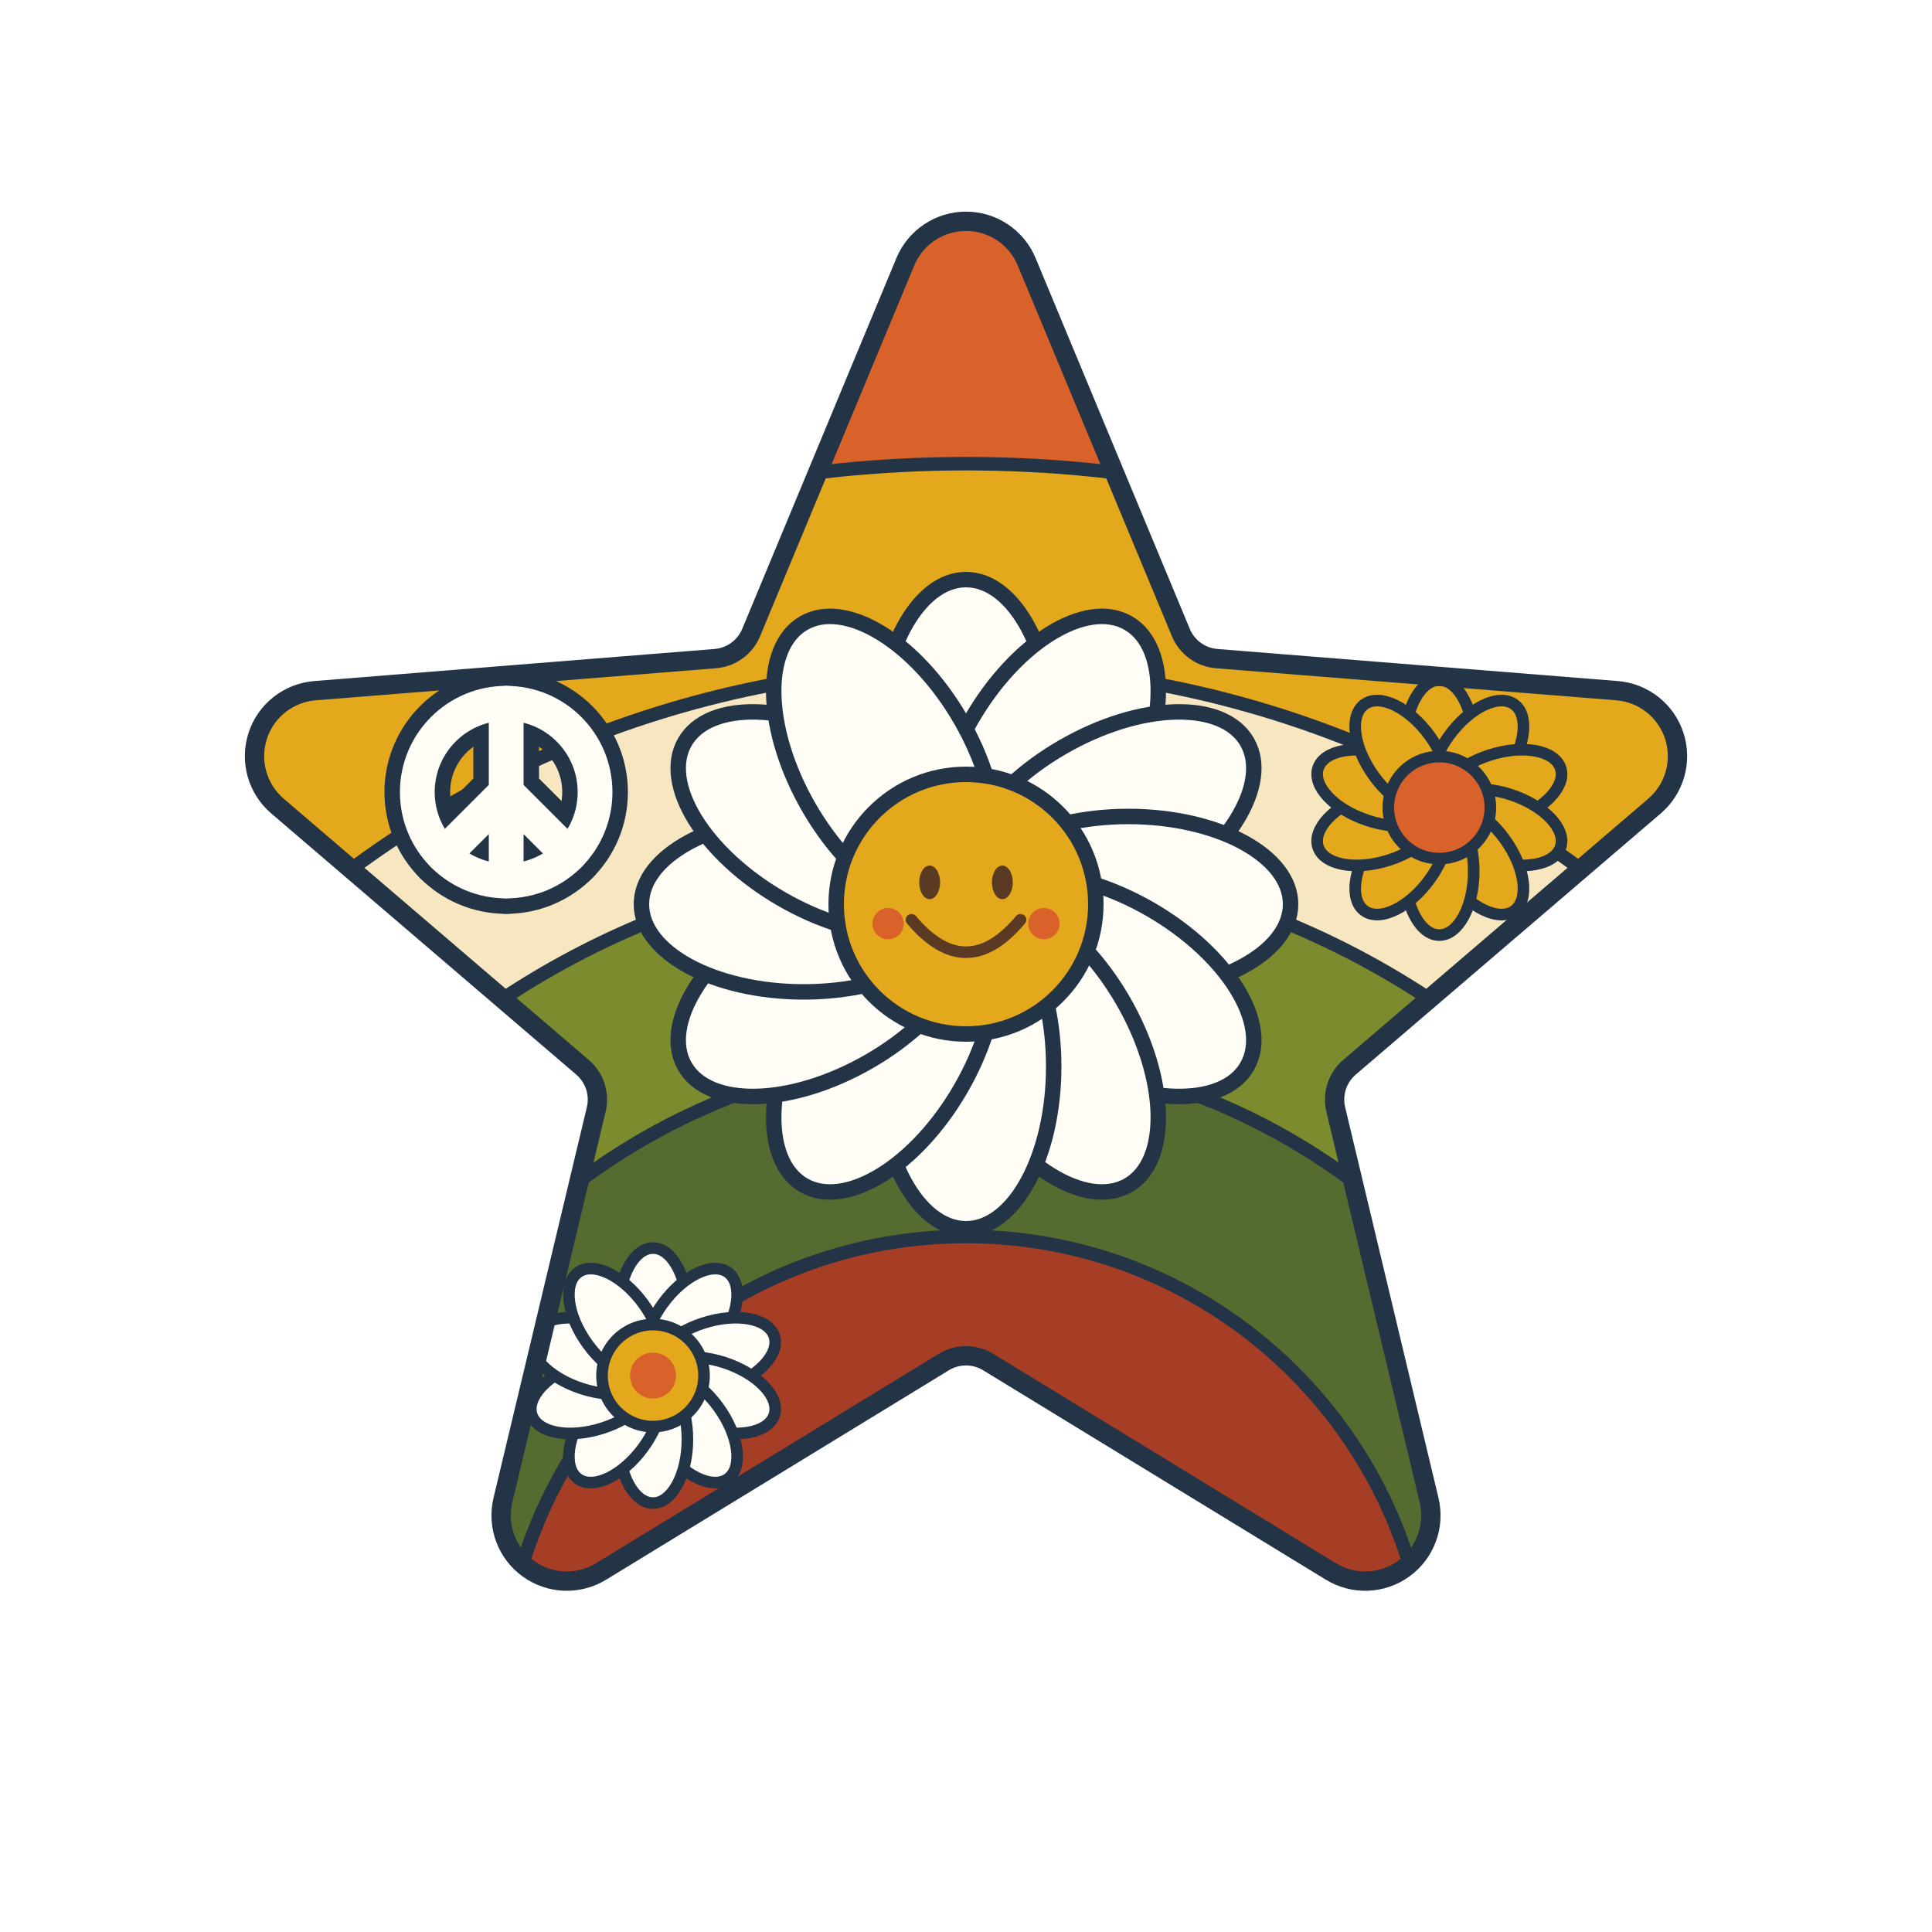
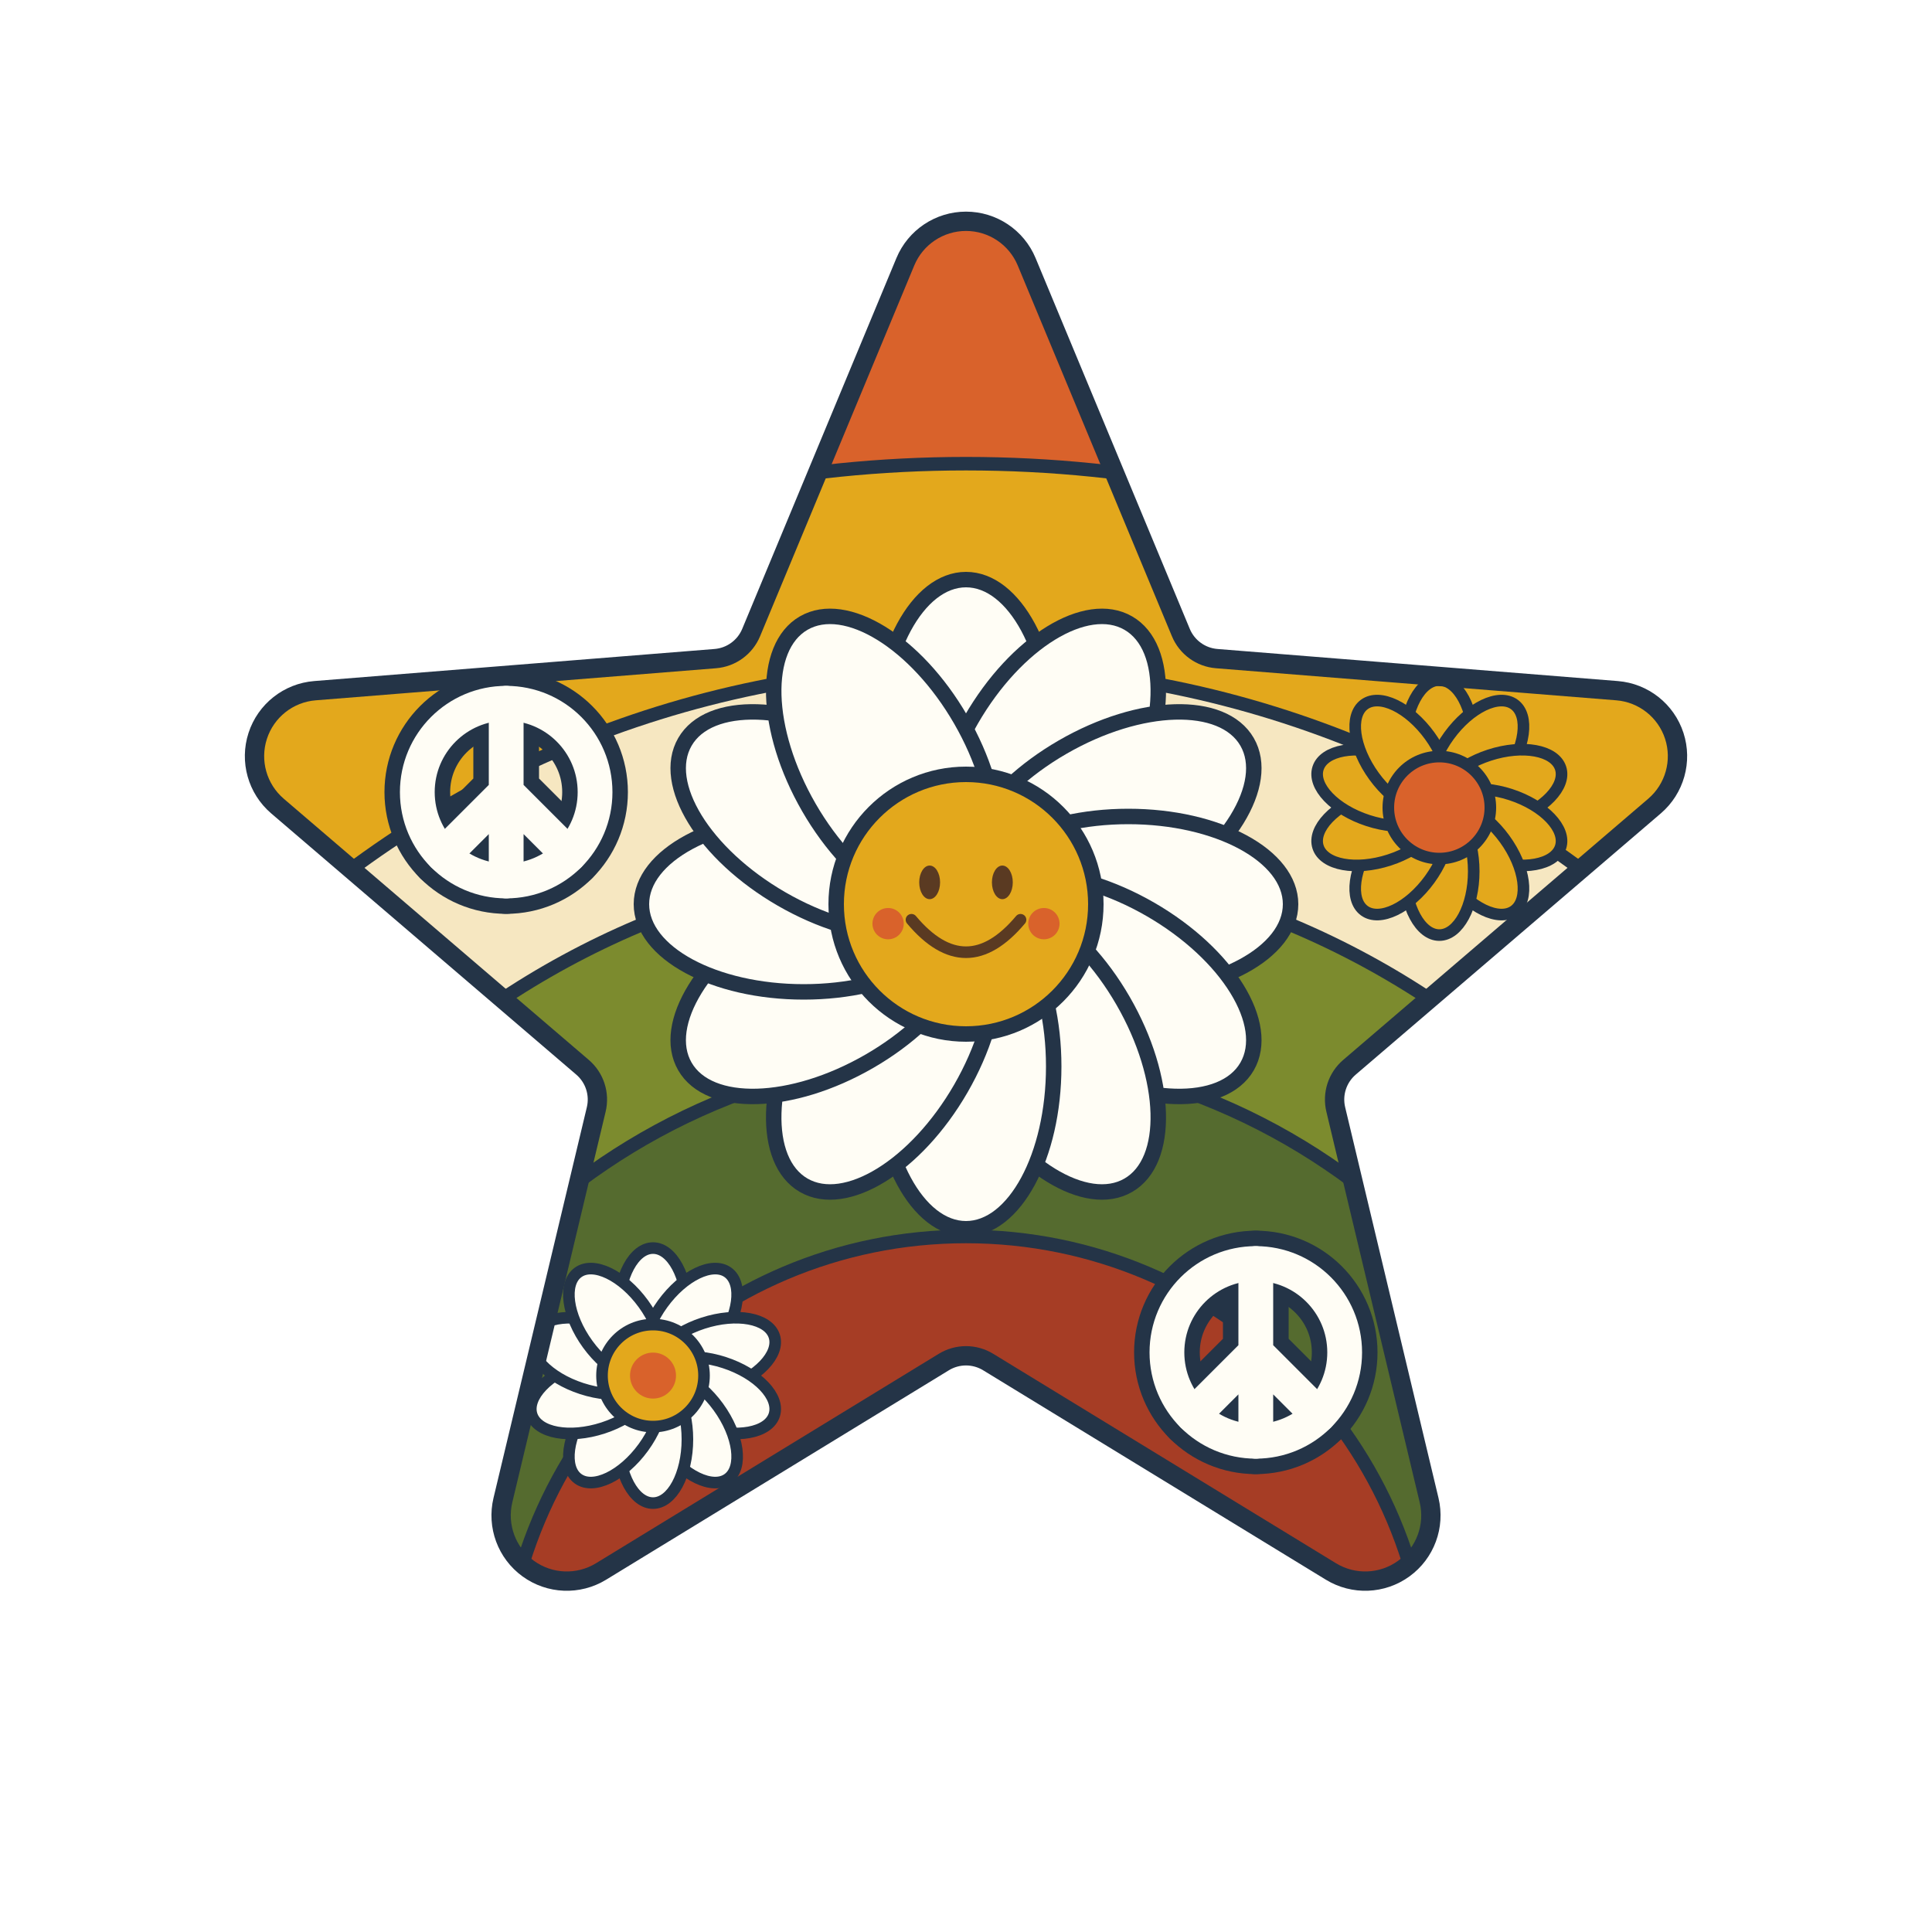
<svg xmlns="http://www.w3.org/2000/svg" viewBox="0 0 1000 1000" role="img" aria-labelledby="groovy-title">
  <defs>
    <clipPath id="groovy-clip">
      <path d="M468.6,135.5 A34,34 0 0 1 531.4,135.5 L611.2,327.4 A22,22 0 0 0 629.8,340.9 L837,357.5 A34,34 0 0 1 856.4,417.2 L698.5,552.4 A22,22 0 0 0 691.4,574.3 L739.7,776.5 A34,34 0 0 1 688.9,813.4 L511.5,705 A22,22 0 0 0 488.5,705 L311.1,813.4 A34,34 0 0 1 260.3,776.5 L308.6,574.3 A22,22 0 0 0 301.5,552.4 L143.6,417.2 A34,34 0 0 1 163,357.5 L370.2,340.9 A22,22 0 0 0 388.8,327.4 Z" />
    </clipPath>
  </defs>
  <g clip-path="url(#groovy-clip)">
    <rect width="1000" height="1000" fill="#A63D25" />
    <circle cx="500" cy="880" r="800" fill="#D9622B" stroke="#243447" stroke-width="7" />
    <circle cx="500" cy="880" r="640" fill="#E3A81C" stroke="#243447" stroke-width="7" />
    <circle cx="500" cy="880" r="535" fill="#F6E7C1" stroke="#243447" stroke-width="7" />
    <circle cx="500" cy="880" r="435" fill="#7C8B2E" stroke="#243447" stroke-width="7" />
    <circle cx="500" cy="880" r="335" fill="#556B2F" stroke="#243447" stroke-width="7" />
    <circle cx="500" cy="880" r="240" fill="#A63D25" stroke="#243447" stroke-width="7" />
    <ellipse cx="745" cy="385" rx="17.8" ry="33" transform="rotate(0 745 418)" fill="#E3A81C" stroke="#243447" stroke-width="6" />
    <ellipse cx="745" cy="385" rx="17.8" ry="33" transform="rotate(36 745 418)" fill="#E3A81C" stroke="#243447" stroke-width="6" />
    <ellipse cx="745" cy="385" rx="17.8" ry="33" transform="rotate(72 745 418)" fill="#E3A81C" stroke="#243447" stroke-width="6" />
    <ellipse cx="745" cy="385" rx="17.8" ry="33" transform="rotate(108 745 418)" fill="#E3A81C" stroke="#243447" stroke-width="6" />
    <ellipse cx="745" cy="385" rx="17.8" ry="33" transform="rotate(144 745 418)" fill="#E3A81C" stroke="#243447" stroke-width="6" />
    <ellipse cx="745" cy="385" rx="17.8" ry="33" transform="rotate(180 745 418)" fill="#E3A81C" stroke="#243447" stroke-width="6" />
    <ellipse cx="745" cy="385" rx="17.8" ry="33" transform="rotate(216 745 418)" fill="#E3A81C" stroke="#243447" stroke-width="6" />
    <ellipse cx="745" cy="385" rx="17.8" ry="33" transform="rotate(252 745 418)" fill="#E3A81C" stroke="#243447" stroke-width="6" />
    <ellipse cx="745" cy="385" rx="17.8" ry="33" transform="rotate(288 745 418)" fill="#E3A81C" stroke="#243447" stroke-width="6" />
    <ellipse cx="745" cy="385" rx="17.8" ry="33" transform="rotate(324 745 418)" fill="#E3A81C" stroke="#243447" stroke-width="6" />
    <circle cx="745" cy="418" r="26.4" fill="#D9622B" stroke="#243447" stroke-width="6" />
    <circle cx="745" cy="418" r="11.9" fill="#D9622B" />
    <ellipse cx="338" cy="679" rx="17.8" ry="33" transform="rotate(0 338 712)" fill="#FFFDF5" stroke="#243447" stroke-width="6" />
    <ellipse cx="338" cy="679" rx="17.8" ry="33" transform="rotate(36 338 712)" fill="#FFFDF5" stroke="#243447" stroke-width="6" />
    <ellipse cx="338" cy="679" rx="17.8" ry="33" transform="rotate(72 338 712)" fill="#FFFDF5" stroke="#243447" stroke-width="6" />
    <ellipse cx="338" cy="679" rx="17.8" ry="33" transform="rotate(108 338 712)" fill="#FFFDF5" stroke="#243447" stroke-width="6" />
    <ellipse cx="338" cy="679" rx="17.8" ry="33" transform="rotate(144 338 712)" fill="#FFFDF5" stroke="#243447" stroke-width="6" />
    <ellipse cx="338" cy="679" rx="17.8" ry="33" transform="rotate(180 338 712)" fill="#FFFDF5" stroke="#243447" stroke-width="6" />
    <ellipse cx="338" cy="679" rx="17.8" ry="33" transform="rotate(216 338 712)" fill="#FFFDF5" stroke="#243447" stroke-width="6" />
    <ellipse cx="338" cy="679" rx="17.8" ry="33" transform="rotate(252 338 712)" fill="#FFFDF5" stroke="#243447" stroke-width="6" />
    <ellipse cx="338" cy="679" rx="17.8" ry="33" transform="rotate(288 338 712)" fill="#FFFDF5" stroke="#243447" stroke-width="6" />
    <ellipse cx="338" cy="679" rx="17.8" ry="33" transform="rotate(324 338 712)" fill="#FFFDF5" stroke="#243447" stroke-width="6" />
    <circle cx="338" cy="712" r="26.4" fill="#E3A81C" stroke="#243447" stroke-width="6" />
    <circle cx="338" cy="712" r="11.9" fill="#D9622B" />
    <circle cx="262" cy="410" r="46" fill="none" stroke="#243447" stroke-width="34" />
    <path d="M262,364 L262,456 M262,410 L229.5,442.5 M262,410 L294.5,442.5" fill="none" stroke="#243447" stroke-width="34" stroke-linecap="round" />
    <circle cx="262" cy="410" r="46" fill="none" stroke="#FFFDF5" stroke-width="18" />
    <path d="M262,364 L262,456 M262,410 L229.5,442.5 M262,410 L294.5,442.5" fill="none" stroke="#FFFDF5" stroke-width="18" stroke-linecap="round" />
+     <g transform="translate(388 290)">
+       <circle cx="262" cy="410" r="46" fill="none" stroke="#243447" stroke-width="34" />
+       <path d="M262,364 L262,456 M262,410 L229.5,442.5 M262,410 L294.5,442.5" fill="none" stroke="#243447" stroke-width="34" stroke-linecap="round" />
+       <circle cx="262" cy="410" r="46" fill="none" stroke="#FFFDF5" stroke-width="18" />
+       <path d="M262,364 L262,456 M262,410 L229.5,442.5 M262,410 L294.5,442.5" fill="none" stroke="#FFFDF5" stroke-width="18" stroke-linecap="round" />
+     </g>
    <ellipse cx="500" cy="384" rx="45.4" ry="84" transform="rotate(0 500 468)" fill="#FFFDF5" stroke="#243447" stroke-width="8" />
    <ellipse cx="500" cy="384" rx="45.4" ry="84" transform="rotate(30 500 468)" fill="#FFFDF5" stroke="#243447" stroke-width="8" />
    <ellipse cx="500" cy="384" rx="45.4" ry="84" transform="rotate(60 500 468)" fill="#FFFDF5" stroke="#243447" stroke-width="8" />
    <ellipse cx="500" cy="384" rx="45.4" ry="84" transform="rotate(90 500 468)" fill="#FFFDF5" stroke="#243447" stroke-width="8" />
    <ellipse cx="500" cy="384" rx="45.4" ry="84" transform="rotate(120 500 468)" fill="#FFFDF5" stroke="#243447" stroke-width="8" />
    <ellipse cx="500" cy="384" rx="45.4" ry="84" transform="rotate(150 500 468)" fill="#FFFDF5" stroke="#243447" stroke-width="8" />
    <ellipse cx="500" cy="384" rx="45.4" ry="84" transform="rotate(180 500 468)" fill="#FFFDF5" stroke="#243447" stroke-width="8" />
    <ellipse cx="500" cy="384" rx="45.4" ry="84" transform="rotate(210 500 468)" fill="#FFFDF5" stroke="#243447" stroke-width="8" />
    <ellipse cx="500" cy="384" rx="45.4" ry="84" transform="rotate(240 500 468)" fill="#FFFDF5" stroke="#243447" stroke-width="8" />
    <ellipse cx="500" cy="384" rx="45.4" ry="84" transform="rotate(270 500 468)" fill="#FFFDF5" stroke="#243447" stroke-width="8" />
    <ellipse cx="500" cy="384" rx="45.4" ry="84" transform="rotate(300 500 468)" fill="#FFFDF5" stroke="#243447" stroke-width="8" />
    <ellipse cx="500" cy="384" rx="45.4" ry="84" transform="rotate(330 500 468)" fill="#FFFDF5" stroke="#243447" stroke-width="8" />
    <circle cx="500" cy="468" r="67.2" fill="#E3A81C" stroke="#243447" stroke-width="8" />
    <ellipse cx="481.184" cy="456.71" rx="5.4" ry="8.7" fill="#5A3A22" />
    <ellipse cx="518.816" cy="456.71" rx="5.4" ry="8.7" fill="#5A3A22" />
    <path d="M471.776,476.064 Q500,509.664 528.224,476.064" fill="none" stroke="#5A3A22" stroke-width="6" stroke-linecap="round" />
    <circle cx="459.68" cy="478.08" r="8.1" fill="#D9622B" />
    <circle cx="540.32" cy="478.08" r="8.1" fill="#D9622B" />
  </g>
  <path d="M468.6,135.5 A34,34 0 0 1 531.4,135.5 L611.2,327.4 A22,22 0 0 0 629.8,340.9 L837,357.5 A34,34 0 0 1 856.4,417.2 L698.5,552.4 A22,22 0 0 0 691.4,574.3 L739.7,776.5 A34,34 0 0 1 688.9,813.4 L511.5,705 A22,22 0 0 0 488.5,705 L311.1,813.4 A34,34 0 0 1 260.3,776.5 L308.6,574.3 A22,22 0 0 0 301.5,552.4 L143.6,417.2 A34,34 0 0 1 163,357.5 L370.2,340.9 A22,22 0 0 0 388.8,327.4 Z" fill="none" stroke="#243447" stroke-width="10" stroke-linejoin="round" />
</svg>
